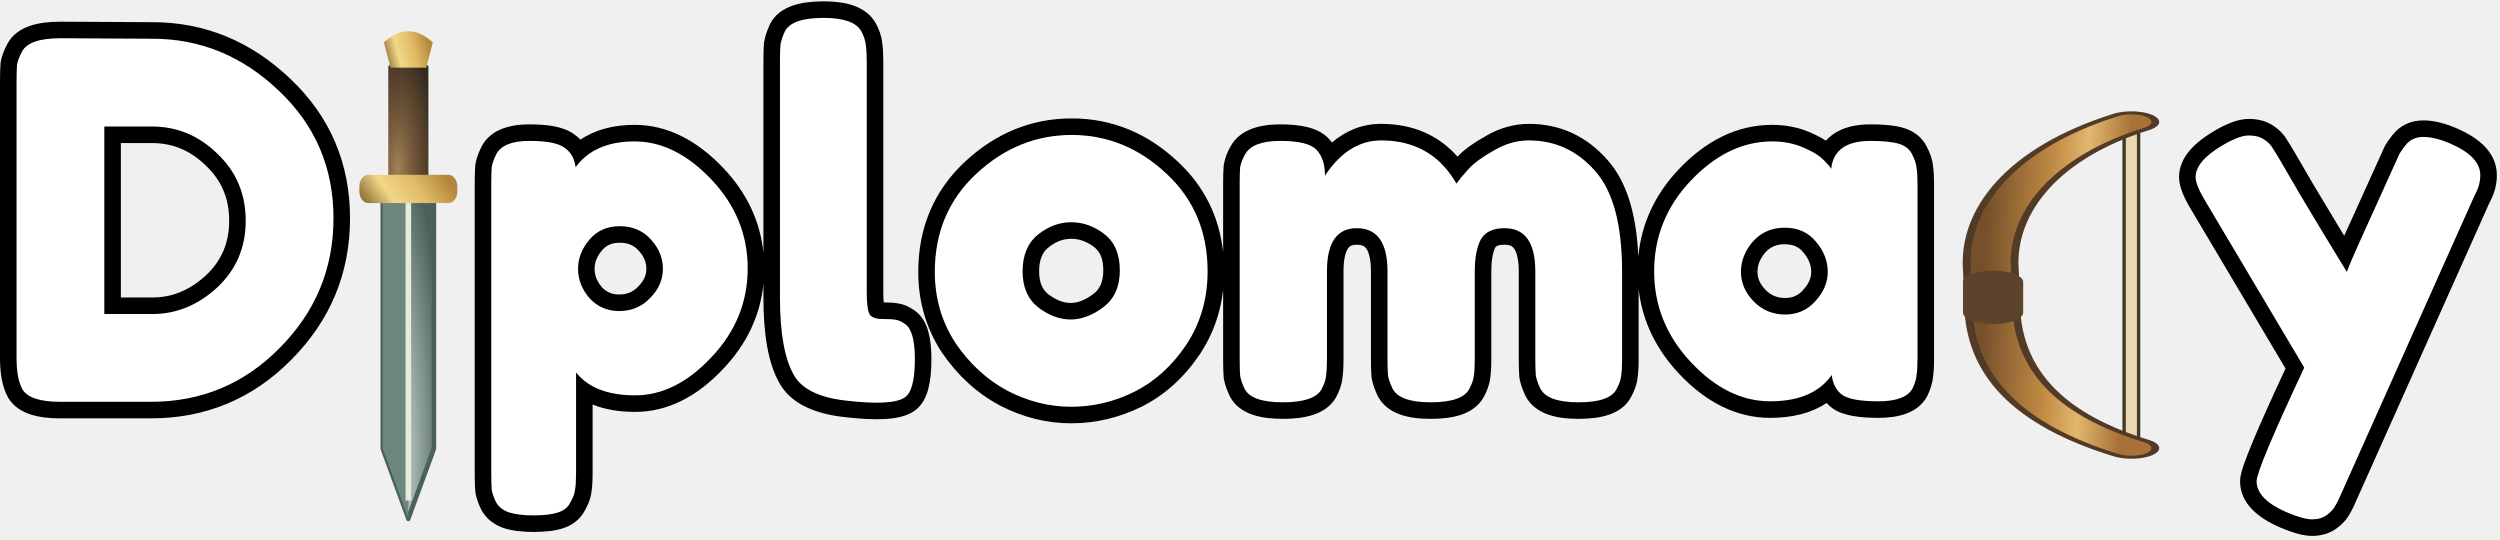
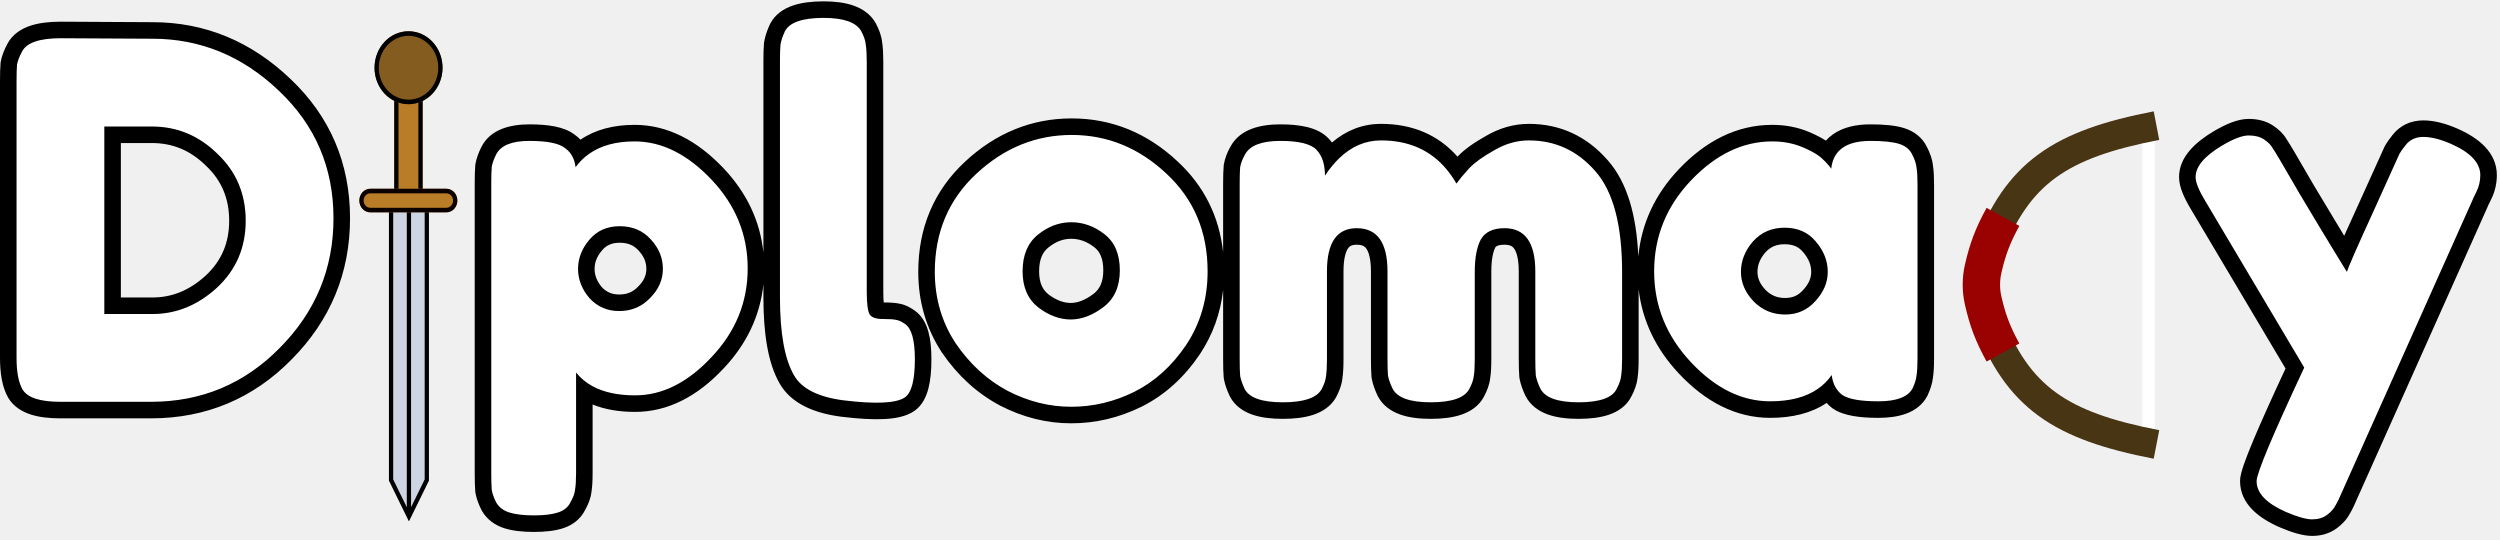
<svg xmlns="http://www.w3.org/2000/svg" width="756" height="163" viewBox="0 0 756 163" fill="none">
  <path d="M18.35 11.558L46.1 11.708C60.6 11.708 73.35 16.958 84.35 27.458C95.35 37.858 100.85 50.708 100.85 66.008C100.85 81.208 95.45 94.258 84.65 105.158C73.95 116.058 60.95 121.508 45.65 121.508H18.2C12.1 121.508 8.3 120.258 6.8 117.758C5.6 115.658 5 112.458 5 108.158V24.758C5 22.358 5.05 20.608 5.15 19.508C5.35 18.408 5.85 17.108 6.65 15.608C8.05 12.908 11.95 11.558 18.35 11.558ZM46.1 94.958C53.3 94.958 59.8 92.308 65.6 87.008C71.4 81.608 74.3 74.858 74.3 66.758C74.3 58.658 71.45 51.908 65.75 46.508C60.15 41.008 53.55 38.258 45.95 38.258H31.55V94.958H46.1Z" fill="white" />
  <path d="M148.555 143.108V55.508C148.555 53.208 148.605 51.508 148.705 50.408C148.905 49.308 149.355 48.058 150.055 46.658C151.455 43.958 154.805 42.608 160.105 42.608C165.405 42.608 168.955 43.308 170.755 44.708C172.655 46.008 173.755 47.958 174.055 50.558C177.855 45.358 183.805 42.758 191.905 42.758C200.105 42.758 207.855 46.608 215.155 54.308C222.455 62.008 226.105 70.958 226.105 81.158C226.105 91.358 222.455 100.308 215.155 108.008C207.955 115.708 200.255 119.558 192.055 119.558C183.855 119.558 177.905 117.258 174.205 112.658V142.958C174.205 145.258 174.105 146.958 173.905 148.058C173.805 149.158 173.355 150.408 172.555 151.808C171.855 153.308 170.605 154.358 168.805 154.958C167.005 155.558 164.555 155.858 161.455 155.858C158.355 155.858 155.855 155.558 153.955 154.958C152.155 154.358 150.855 153.358 150.055 151.958C149.355 150.558 148.905 149.308 148.705 148.208C148.605 147.108 148.555 145.408 148.555 143.108ZM178.255 72.458C175.955 75.158 174.805 78.108 174.805 81.308C174.805 84.508 175.955 87.458 178.255 90.158C180.655 92.758 183.655 94.058 187.255 94.058C190.955 94.058 194.055 92.758 196.555 90.158C199.155 87.558 200.455 84.608 200.455 81.308C200.455 78.008 199.255 75.058 196.855 72.458C194.455 69.758 191.305 68.408 187.405 68.408C183.605 68.408 180.555 69.758 178.255 72.458Z" fill="white" />
  <path d="M235.859 18.608C235.859 16.308 235.909 14.608 236.009 13.508C236.209 12.308 236.659 10.958 237.359 9.458C238.759 6.758 242.659 5.408 249.059 5.408C255.159 5.408 258.959 6.758 260.459 9.458C261.259 10.958 261.709 12.308 261.809 13.508C262.009 14.708 262.109 16.458 262.109 18.758V88.208C262.109 91.808 262.409 94.108 263.009 95.108C263.609 96.008 264.909 96.458 266.909 96.458C269.009 96.458 270.409 96.558 271.109 96.758C271.809 96.858 272.659 97.258 273.659 97.958C275.659 99.258 276.659 102.808 276.659 108.608C276.659 114.908 275.659 118.758 273.659 120.158C271.059 121.958 264.859 122.258 255.059 121.058C247.359 120.058 242.359 117.508 240.059 113.408C237.259 108.508 235.859 100.708 235.859 90.008V18.608Z" fill="white" />
  <path d="M282.682 82.208C282.682 70.208 286.882 60.308 295.282 52.508C303.682 44.708 313.282 40.808 324.082 40.808C334.882 40.808 344.432 44.708 352.732 52.508C361.032 60.208 365.182 70.058 365.182 82.058C365.182 90.358 363.032 97.758 358.732 104.258C354.432 110.658 349.182 115.408 342.982 118.508C336.882 121.508 330.532 123.008 323.932 123.008C317.332 123.008 310.932 121.408 304.732 118.208C298.532 114.908 293.282 110.108 288.982 103.808C284.782 97.408 282.682 90.208 282.682 82.208ZM314.032 93.008C317.232 95.408 320.482 96.608 323.782 96.608C327.082 96.608 330.382 95.358 333.682 92.858C336.982 90.358 338.632 86.658 338.632 81.758C338.632 76.858 337.082 73.208 333.982 70.808C330.882 68.408 327.532 67.208 323.932 67.208C320.332 67.208 316.982 68.458 313.882 70.958C310.782 73.458 309.232 77.158 309.232 82.058C309.232 86.858 310.832 90.508 314.032 93.008Z" fill="white" />
  <path d="M400.673 53.108C405.373 46.008 411.023 42.458 417.623 42.458C427.823 42.458 435.423 46.808 440.423 55.508C441.523 54.008 442.823 52.458 444.323 50.858C445.923 49.158 448.423 47.358 451.823 45.458C455.223 43.458 458.723 42.458 462.323 42.458C470.323 42.458 477.023 45.558 482.423 51.758C487.823 57.858 490.523 68.008 490.523 82.208V108.458C490.523 110.758 490.423 112.508 490.223 113.708C490.123 114.808 489.673 116.108 488.873 117.608C487.573 120.308 483.723 121.658 477.323 121.658C471.023 121.658 467.173 120.258 465.773 117.458C465.073 115.958 464.623 114.658 464.423 113.558C464.323 112.358 464.273 110.608 464.273 108.308V82.058C464.273 73.358 461.173 69.008 454.973 69.008C451.473 69.008 449.073 70.158 447.773 72.458C446.573 74.758 445.973 78.008 445.973 82.208V108.458C445.973 110.858 445.873 112.608 445.673 113.708C445.573 114.808 445.123 116.108 444.323 117.608C442.923 120.308 439.023 121.658 432.623 121.658C426.323 121.658 422.473 120.258 421.073 117.458C420.373 115.958 419.923 114.658 419.723 113.558C419.623 112.358 419.573 110.608 419.573 108.308V82.058C419.573 73.358 416.473 69.008 410.273 69.008C404.273 69.008 401.273 73.358 401.273 82.058V108.608C401.273 110.908 401.173 112.658 400.973 113.858C400.873 114.958 400.423 116.258 399.623 117.758C398.123 120.358 394.223 121.658 387.923 121.658C381.623 121.658 377.773 120.308 376.373 117.608C375.673 116.108 375.223 114.808 375.023 113.708C374.923 112.608 374.873 110.858 374.873 108.458V55.658C374.873 53.358 374.923 51.658 375.023 50.558C375.223 49.358 375.723 48.058 376.523 46.658C378.023 43.958 381.573 42.608 387.173 42.608C392.773 42.608 396.423 43.508 398.123 45.308C399.823 47.108 400.673 49.708 400.673 53.108Z" fill="white" />
  <path d="M553.761 51.008C554.361 45.408 558.311 42.608 565.611 42.608C569.511 42.608 572.411 42.908 574.311 43.508C576.211 44.108 577.511 45.158 578.211 46.658C579.011 48.158 579.461 49.508 579.561 50.708C579.761 51.808 579.861 53.508 579.861 55.808V108.308C579.861 110.608 579.761 112.358 579.561 113.558C579.461 114.658 579.061 115.958 578.361 117.458C576.961 120.058 573.511 121.358 568.011 121.358C562.611 121.358 558.961 120.708 557.061 119.408C555.261 118.008 554.211 116.008 553.911 113.408C550.211 118.708 544.011 121.358 535.311 121.358C526.711 121.358 518.711 117.408 511.311 109.508C503.911 101.608 500.211 92.458 500.211 82.058C500.211 71.558 503.911 62.408 511.311 54.608C518.811 46.708 527.011 42.758 535.911 42.758C539.311 42.758 542.411 43.358 545.211 44.558C548.011 45.758 549.961 46.908 551.061 48.008C552.161 49.008 553.061 50.008 553.761 51.008ZM526.461 82.208C526.461 85.508 527.761 88.508 530.361 91.208C532.961 93.808 536.111 95.108 539.811 95.108C543.511 95.108 546.561 93.758 548.961 91.058C551.461 88.358 552.711 85.408 552.711 82.208C552.711 78.908 551.511 75.858 549.111 73.058C546.811 70.258 543.661 68.858 539.661 68.858C535.761 68.858 532.561 70.258 530.061 73.058C527.661 75.858 526.461 78.908 526.461 82.208Z" fill="white" />
  <path d="M741.195 43.508C747.095 46.108 750.045 49.258 750.045 52.958C750.045 54.758 749.645 56.458 748.845 58.058C748.045 59.658 747.645 60.508 747.645 60.608L708.345 148.508C707.545 150.408 706.845 151.858 706.245 152.858C705.745 153.858 704.895 154.808 703.695 155.708C702.495 156.608 700.995 157.058 699.195 157.058C697.395 157.058 694.745 156.308 691.245 154.808C685.345 152.208 682.395 149.108 682.395 145.508C682.395 143.108 687.195 131.658 696.795 111.158L666.945 60.908C664.945 57.608 663.945 55.158 663.945 53.558C663.945 50.358 666.645 47.158 672.045 43.958C675.445 41.958 678.095 40.958 679.995 40.958C681.895 40.958 683.445 41.358 684.645 42.158C685.845 42.958 686.695 43.808 687.195 44.708C687.795 45.508 690.545 50.158 695.445 58.658C700.445 67.058 705.195 74.908 709.695 82.208C710.195 80.608 712.895 74.458 717.795 63.758C722.695 52.958 725.295 47.208 725.595 46.508C725.995 45.808 726.595 44.958 727.395 43.958C728.695 42.258 730.495 41.408 732.795 41.408C735.195 41.408 737.995 42.108 741.195 43.508Z" fill="white" />
  <path fill-rule="evenodd" clip-rule="evenodd" d="M18.35 6.558L18.377 6.558L46.114 6.708C61.958 6.711 75.919 12.502 87.794 23.833C99.799 35.188 105.85 49.354 105.85 66.008C105.85 82.536 99.922 96.844 88.21 108.669C76.569 120.523 62.286 126.508 45.65 126.508H18.2C14.867 126.508 11.808 126.174 9.213 125.32C6.597 124.46 4.077 122.937 2.513 120.33C2.494 120.3 2.476 120.269 2.459 120.239C0.609 117.001 0 112.745 0 108.158V24.758C0 22.339 0.049 20.396 0.171 19.055C0.184 18.907 0.204 18.76 0.231 18.613C0.557 16.82 1.301 15.015 2.226 13.277C3.703 10.453 6.278 8.784 8.989 7.845C11.672 6.917 14.865 6.558 18.35 6.558ZM6.65 15.608C5.85 17.108 5.35 18.408 5.15 19.508C5.05 20.608 5 22.358 5 24.758V108.158C5 112.458 5.6 115.658 6.8 117.758C8.3 120.258 12.1 121.508 18.2 121.508H45.65C60.95 121.508 73.95 116.058 84.65 105.158C95.45 94.258 100.85 81.208 100.85 66.008C100.85 50.708 95.35 37.858 84.35 27.458C73.35 16.958 60.6 11.708 46.1 11.708L18.35 11.558C11.95 11.558 8.05 12.908 6.65 15.608ZM65.75 46.508C60.15 41.008 53.55 38.258 45.95 38.258H31.55V94.958H46.1C53.3 94.958 59.8 92.308 65.6 87.008C71.4 81.608 74.3 74.858 74.3 66.758C74.3 58.658 71.45 51.908 65.75 46.508ZM62.21 83.333C57.245 87.863 51.926 89.958 46.1 89.958H36.55V43.258H45.95C52.192 43.258 57.547 45.46 62.246 50.075C62.253 50.081 62.26 50.088 62.266 50.094C62.281 50.109 62.296 50.123 62.311 50.138C66.98 54.56 69.3 59.982 69.3 66.758C69.3 73.497 66.957 78.905 62.21 83.333ZM143.725 49.955C143.739 49.807 143.759 49.66 143.785 49.513C144.096 47.803 144.748 46.09 145.583 44.422C145.594 44.4 145.605 44.378 145.616 44.356C148.38 39.025 154.375 37.608 160.105 37.608C162.944 37.608 165.506 37.793 167.709 38.227C169.797 38.639 171.945 39.346 173.696 40.663C174.377 41.14 174.99 41.666 175.538 42.236C180.025 39.171 185.599 37.758 191.905 37.758C201.851 37.758 210.831 42.48 218.783 50.868C225.785 58.253 229.856 66.806 230.859 76.393V18.608C230.859 16.282 230.908 14.393 231.03 13.055C231.041 12.931 231.057 12.808 231.077 12.686C231.373 10.911 232.001 9.117 232.828 7.343C232.858 7.28 232.889 7.218 232.921 7.156C234.394 4.314 236.979 2.637 239.699 1.695C242.382 0.767 245.574 0.408 249.059 0.408C252.418 0.408 255.52 0.771 258.158 1.709C260.847 2.664 263.327 4.325 264.83 7.03C264.84 7.048 264.85 7.066 264.86 7.085L264.871 7.105C265.835 8.912 266.566 10.858 266.772 12.878C267.018 14.463 267.109 16.472 267.109 18.758V88.208C267.109 89.575 267.157 90.647 267.234 91.459C268.984 91.466 270.78 91.538 272.147 91.863C273.831 92.177 275.31 93.017 276.466 93.82C278.858 95.413 280.073 97.934 280.722 100.24C281.396 102.633 281.659 105.479 281.659 108.608C281.659 111.966 281.399 114.975 280.749 117.477C280.126 119.877 278.951 122.557 276.527 124.254L276.505 124.269C273.995 126.007 270.59 126.568 267.301 126.727C263.802 126.896 259.49 126.638 254.452 126.021L254.415 126.016C246.174 124.946 239.177 122.036 235.709 115.872C232.247 109.802 230.859 100.916 230.859 90.008V85.923C229.857 95.505 225.789 104.053 218.795 111.435C210.938 119.833 202.003 124.558 192.055 124.558C187.328 124.558 182.985 123.862 179.205 122.324V142.958C179.205 145.21 179.117 147.205 178.86 148.744C178.643 150.658 177.912 152.475 176.989 154.124C175.605 156.939 173.213 158.759 170.386 159.701C167.856 160.545 164.797 160.858 161.455 160.858C158.094 160.858 155.028 160.54 152.449 159.726C152.424 159.718 152.399 159.71 152.374 159.701C149.625 158.785 147.229 157.091 145.713 154.439C145.678 154.376 145.643 154.312 145.61 154.248C145.601 154.23 145.592 154.212 145.583 154.194C144.748 152.525 144.096 150.813 143.785 149.102C143.759 148.956 143.739 148.809 143.725 148.661C143.604 147.323 143.555 145.434 143.555 143.108V55.508C143.555 53.182 143.604 51.293 143.725 49.955ZM172.555 151.808C173.355 150.408 173.805 149.158 173.905 148.058C174.105 146.958 174.205 145.258 174.205 142.958V112.658C175.567 114.351 177.233 115.732 179.205 116.802C182.59 118.639 186.873 119.558 192.055 119.558C200.255 119.558 207.955 115.708 215.155 108.008C222.455 100.308 226.105 91.358 226.105 81.158C226.105 70.958 222.455 62.008 215.155 54.308C207.855 46.608 200.105 42.758 191.905 42.758C186.307 42.758 181.737 43.999 178.193 46.483C176.608 47.593 175.229 48.951 174.055 50.558C173.811 48.447 173.04 46.765 171.742 45.511C171.442 45.22 171.112 44.953 170.755 44.708C168.955 43.308 165.405 42.608 160.105 42.608C154.805 42.608 151.455 43.958 150.055 46.658C149.355 48.058 148.905 49.308 148.705 50.408C148.605 51.508 148.555 53.208 148.555 55.508V143.108C148.555 145.408 148.605 147.108 148.705 148.208C148.905 149.308 149.355 150.558 150.055 151.958C150.855 153.358 152.155 154.358 153.955 154.958C155.855 155.558 158.355 155.858 161.455 155.858C164.555 155.858 167.005 155.558 168.805 154.958C170.605 154.358 171.855 153.308 172.555 151.808ZM240.059 113.408C242.359 117.508 247.359 120.058 255.059 121.058C264.859 122.258 271.059 121.958 273.659 120.158C275.659 118.758 276.659 114.908 276.659 108.608C276.659 102.808 275.659 99.258 273.659 97.958C272.659 97.258 271.809 96.858 271.109 96.758C270.409 96.558 269.009 96.458 266.909 96.458C264.909 96.458 263.609 96.008 263.009 95.108C262.409 94.108 262.109 91.808 262.109 88.208V18.758C262.109 16.458 262.009 14.708 261.809 13.508C261.709 12.308 261.259 10.958 260.459 9.458C258.959 6.758 255.159 5.408 249.059 5.408C242.659 5.408 238.759 6.758 237.359 9.458C236.659 10.958 236.209 12.308 236.009 13.508C235.909 14.608 235.859 16.308 235.859 18.608V90.008C235.859 100.708 237.259 108.508 240.059 113.408ZM192.997 86.645C193.004 86.637 193.012 86.63 193.019 86.622C194.799 84.843 195.455 83.125 195.455 81.308C195.455 79.361 194.795 77.599 193.181 75.849C193.159 75.826 193.138 75.803 193.118 75.78C191.748 74.239 190.004 73.408 187.405 73.408C184.951 73.408 183.336 74.203 182.061 75.7C180.442 77.601 179.805 79.427 179.805 81.308C179.805 83.163 180.425 84.965 181.995 86.837C183.414 88.343 185.057 89.058 187.255 89.058C189.634 89.058 191.42 88.284 192.951 86.692C192.966 86.676 192.981 86.66 192.997 86.645ZM362.902 107.017L362.882 107.046C358.155 114.081 352.275 119.451 345.218 122.98L345.188 122.995C338.423 126.322 331.32 128.008 323.932 128.008C316.488 128.008 309.306 126.195 302.438 122.651C302.42 122.641 302.401 122.631 302.382 122.622C295.408 118.91 289.568 113.536 284.852 106.627C284.835 106.602 284.818 106.576 284.801 106.551C280.042 99.298 277.682 91.136 277.682 82.208C277.682 68.891 282.408 57.639 291.879 48.844C301.142 40.243 311.937 35.808 324.082 35.808C336.224 35.808 346.975 40.242 356.145 48.854C364.13 56.267 368.693 65.492 369.873 76.274V55.658C369.873 53.332 369.922 51.443 370.044 50.105C370.055 49.981 370.071 49.858 370.091 49.736C370.413 47.806 371.171 45.95 372.168 44.201C375.096 38.966 381.251 37.608 387.173 37.608C390.2 37.608 392.95 37.847 395.308 38.428C397.615 38.997 399.99 40.003 401.758 41.875C402.129 42.267 402.469 42.676 402.78 43.099C407.009 39.487 411.955 37.458 417.623 37.458C427.146 37.458 434.967 40.806 440.742 47.367C442.836 45.163 445.801 43.099 449.337 41.119C453.416 38.73 457.766 37.458 462.323 37.458C471.807 37.458 479.862 41.213 486.179 48.458C492.074 55.126 494.88 65.119 495.424 77.529C496.374 67.578 500.498 58.741 507.684 51.166L507.685 51.165C515.902 42.51 525.342 37.758 535.911 37.758C539.909 37.758 543.69 38.466 547.181 39.962C548.978 40.733 550.681 41.576 552.145 42.529C552.767 41.835 553.478 41.199 554.282 40.629C557.432 38.396 561.421 37.608 565.611 37.608C569.631 37.608 573.161 37.901 575.817 38.74C578.715 39.655 581.256 41.465 582.68 44.413C583.61 46.179 584.313 48.076 584.52 50.043C584.774 51.579 584.861 53.566 584.861 55.808V108.308C584.861 110.602 584.769 112.618 584.521 114.206C584.324 116.028 583.698 117.845 582.892 119.572C582.868 119.624 582.843 119.675 582.817 119.725C582.8 119.76 582.782 119.794 582.763 119.828C579.937 125.078 573.769 126.358 568.011 126.358C565.137 126.358 562.559 126.187 560.347 125.793C558.201 125.411 556.022 124.756 554.238 123.534C554.154 123.477 554.071 123.417 553.991 123.355C553.393 122.889 552.85 122.386 552.361 121.849C547.751 124.966 541.917 126.358 535.311 126.358C524.989 126.358 515.747 121.557 507.662 112.926C500.726 105.522 496.637 97.001 495.523 87.485V108.458C495.523 110.754 495.431 112.771 495.183 114.359C494.971 116.285 494.238 118.158 493.327 119.881C491.908 122.741 489.345 124.424 486.665 125.364C483.995 126.3 480.804 126.658 477.323 126.658C473.87 126.658 470.687 126.283 468.002 125.307C465.257 124.309 462.732 122.557 461.301 119.694C461.281 119.654 461.261 119.613 461.242 119.572C460.439 117.851 459.808 116.123 459.504 114.452C459.475 114.294 459.454 114.134 459.44 113.973C459.323 112.562 459.273 110.646 459.273 108.308V82.058C459.273 78.15 458.55 76.117 457.876 75.172C457.425 74.539 456.754 74.008 454.973 74.008C452.817 74.008 452.331 74.578 452.166 74.848C451.518 76.139 450.973 78.445 450.973 82.208V108.458C450.973 110.791 450.886 112.843 450.629 114.393C450.41 116.328 449.667 118.209 448.747 119.938C447.27 122.763 444.695 124.432 441.984 125.37C439.301 126.299 436.108 126.658 432.623 126.658C429.17 126.658 425.987 126.283 423.302 125.307C420.557 124.309 418.032 122.557 416.601 119.694C416.581 119.654 416.561 119.613 416.542 119.572C415.739 117.851 415.108 116.123 414.804 114.452C414.775 114.294 414.754 114.134 414.74 113.973C414.623 112.562 414.573 110.646 414.573 108.308V82.058C414.573 78.15 413.85 76.117 413.176 75.172C412.725 74.539 412.054 74.008 410.273 74.008C408.658 74.008 408.068 74.487 407.639 75.109C406.979 76.067 406.273 78.128 406.273 82.058V108.608C406.273 110.904 406.181 112.921 405.933 114.509C405.718 116.464 404.966 118.366 404.035 120.111C404.009 120.16 403.982 120.208 403.954 120.256C402.399 122.953 399.833 124.533 397.154 125.426C394.499 126.311 391.356 126.658 387.923 126.658C384.482 126.658 381.32 126.298 378.656 125.364C375.948 124.414 373.397 122.731 371.934 119.909C371.902 119.848 371.872 119.785 371.842 119.722C371.039 118.001 370.408 116.273 370.104 114.602C370.077 114.456 370.057 114.309 370.044 114.161C369.922 112.819 369.873 110.876 369.873 108.458V87.662C369.083 94.69 366.771 101.168 362.902 107.017ZM400.973 113.858C401.173 112.658 401.273 110.908 401.273 108.608V82.058C401.273 73.358 404.273 69.008 410.273 69.008C416.473 69.008 419.573 73.358 419.573 82.058V108.308C419.573 110.608 419.623 112.358 419.723 113.558C419.923 114.658 420.373 115.958 421.073 117.458C422.473 120.258 426.323 121.658 432.623 121.658C439.023 121.658 442.923 120.308 444.323 117.608C445.123 116.108 445.573 114.808 445.673 113.708C445.873 112.608 445.973 110.858 445.973 108.458V82.208C445.973 78.008 446.573 74.758 447.773 72.458C449.073 70.158 451.473 69.008 454.973 69.008C461.173 69.008 464.273 73.358 464.273 82.058V108.308C464.273 110.608 464.323 112.358 464.423 113.558C464.623 114.658 465.073 115.958 465.773 117.458C467.173 120.258 471.023 121.658 477.323 121.658C483.723 121.658 487.573 120.308 488.873 117.608C489.673 116.108 490.123 114.808 490.223 113.708C490.423 112.508 490.523 110.758 490.523 108.458V82.208C490.523 68.008 487.823 57.858 482.423 51.758C477.023 45.558 470.323 42.458 462.323 42.458C458.723 42.458 455.223 43.458 451.823 45.458C448.423 47.358 445.923 49.158 444.323 50.858C444.144 51.049 443.967 51.239 443.794 51.429C442.515 52.828 441.392 54.187 440.423 55.508C439.512 53.923 438.515 52.482 437.431 51.186C432.568 45.367 425.965 42.458 417.623 42.458C412.943 42.458 408.74 44.243 405.015 47.814C403.487 49.278 402.04 51.043 400.673 53.108C400.673 50.52 400.181 48.395 399.195 46.734C398.886 46.213 398.529 45.738 398.123 45.308C396.423 43.508 392.773 42.608 387.173 42.608C381.573 42.608 378.023 43.958 376.523 46.658C375.723 48.058 375.223 49.358 375.023 50.558C374.923 51.658 374.873 53.358 374.873 55.658V108.458C374.873 110.858 374.923 112.608 375.023 113.708C375.223 114.808 375.673 116.108 376.373 117.608C377.773 120.308 381.623 121.658 387.923 121.658C394.223 121.658 398.123 120.358 399.623 117.758C400.423 116.258 400.873 114.958 400.973 113.858ZM549.777 117.554C551.392 116.424 552.77 115.042 553.911 113.408C554.156 115.536 554.904 117.262 556.154 118.586C556.432 118.879 556.734 119.154 557.061 119.408C558.961 120.708 562.611 121.358 568.011 121.358C573.511 121.358 576.961 120.058 578.361 117.458C579.061 115.958 579.461 114.658 579.561 113.558C579.761 112.358 579.861 110.608 579.861 108.308V55.808C579.861 53.508 579.761 51.808 579.561 50.708C579.461 49.508 579.011 48.158 578.211 46.658C577.511 45.158 576.211 44.108 574.311 43.508C572.411 42.908 569.511 42.608 565.611 42.608C561.116 42.608 557.891 43.669 555.937 45.792C554.717 47.117 553.992 48.856 553.761 51.008C553.061 50.008 552.161 49.008 551.061 48.008C550.678 47.625 550.192 47.236 549.603 46.841C548.5 46.101 547.036 45.34 545.211 44.558C542.411 43.358 539.311 42.758 535.911 42.758C527.011 42.758 518.811 46.708 511.311 54.608C503.911 62.408 500.211 71.558 500.211 82.058C500.211 92.458 503.911 101.608 511.311 109.508C518.711 117.408 526.711 121.358 535.311 121.358C541.329 121.358 546.151 120.09 549.777 117.554ZM352.732 52.508C344.432 44.708 334.882 40.808 324.082 40.808C313.282 40.808 303.682 44.708 295.282 52.508C286.882 60.308 282.682 70.208 282.682 82.208C282.682 90.208 284.782 97.408 288.982 103.808C293.282 110.108 298.532 114.908 304.732 118.208C310.932 121.408 317.332 123.008 323.932 123.008C330.532 123.008 336.882 121.508 342.982 118.508C349.182 115.408 354.432 110.658 358.732 104.258C363.032 97.758 365.182 90.358 365.182 82.058C365.182 70.058 361.032 60.208 352.732 52.508ZM317.074 89.039C319.579 90.908 321.788 91.608 323.782 91.608C325.74 91.608 328.007 90.884 330.662 88.872C332.477 87.497 333.632 85.416 333.632 81.758C333.632 77.978 332.496 75.981 330.921 74.761C328.614 72.976 326.323 72.208 323.932 72.208C321.596 72.208 319.332 72.986 317.02 74.85C315.367 76.184 314.232 78.287 314.232 82.058C314.232 85.608 315.335 87.665 317.074 89.039ZM314.032 93.008C317.232 95.408 320.482 96.608 323.782 96.608C327.082 96.608 330.382 95.358 333.682 92.858C336.982 90.358 338.632 86.658 338.632 81.758C338.632 76.858 337.082 73.208 333.982 70.808C330.882 68.408 327.532 67.208 323.932 67.208C320.332 67.208 316.982 68.458 313.882 70.958C310.782 73.458 309.232 77.158 309.232 82.058C309.232 86.858 310.832 90.508 314.032 93.008ZM545.275 76.264L545.247 76.231C544.004 74.717 542.341 73.858 539.661 73.858C537.14 73.858 535.327 74.684 533.823 76.352C532.128 78.345 531.461 80.256 531.461 82.208C531.461 84.025 532.12 85.812 533.929 87.704C535.577 89.338 537.443 90.108 539.811 90.108C542.122 90.108 543.799 89.339 545.224 87.736C545.246 87.711 545.269 87.686 545.292 87.661C547.074 85.737 547.711 83.96 547.711 82.208C547.711 80.243 547.035 78.319 545.315 76.312C545.301 76.296 545.288 76.28 545.275 76.264ZM743.199 38.927L743.212 38.932C749.489 41.699 755.045 46.078 755.045 52.958C755.045 55.529 754.467 57.995 753.317 60.294C752.922 61.084 752.644 61.654 752.469 62.024C752.43 62.109 752.399 62.174 752.377 62.223C752.328 62.367 752.272 62.509 752.21 62.649L712.932 150.499C712.138 152.381 711.368 154.01 710.623 155.279C709.677 157.082 708.261 158.534 706.695 159.708C704.467 161.379 701.855 162.058 699.195 162.058C696.309 162.058 692.858 160.939 689.276 159.404L689.229 159.383C683.025 156.649 677.395 152.333 677.395 145.508C677.395 144.551 677.606 143.606 677.778 142.937C677.975 142.174 678.247 141.309 678.571 140.374C679.221 138.498 680.167 136.09 681.384 133.187C683.63 127.829 686.889 120.571 691.146 111.438L662.669 63.499C662.665 63.493 662.661 63.486 662.657 63.479C661.582 61.704 660.697 60.029 660.066 58.485C659.46 57.001 658.945 55.293 658.945 53.558C658.945 47.421 663.971 42.931 669.496 39.656L669.51 39.648C673.015 37.586 676.663 35.958 679.995 35.958C682.574 35.958 685.174 36.501 687.419 37.998C688.951 39.019 690.403 40.323 691.411 42.011C691.963 42.816 692.879 44.335 694.012 46.25C695.398 48.594 697.315 51.89 699.761 56.132C702.901 61.408 705.942 66.466 708.884 71.304C710.07 68.649 711.526 65.44 713.248 61.679C718.166 50.839 720.727 45.174 721 44.538C721.075 44.363 721.16 44.193 721.254 44.027C721.828 43.023 722.593 41.959 723.46 40.873C725.783 37.865 729.092 36.408 732.795 36.408C736.125 36.408 739.632 37.366 743.199 38.927ZM727.395 43.958C726.595 44.958 725.995 45.808 725.595 46.508C725.295 47.208 722.695 52.958 717.795 63.758C715.319 69.165 713.405 73.411 712.052 76.494C710.728 79.512 709.943 81.416 709.695 82.208C708.622 80.466 707.534 78.693 706.432 76.889C702.914 71.131 699.252 65.054 695.445 58.658C690.545 50.158 687.795 45.508 687.195 44.708C686.695 43.808 685.845 42.958 684.645 42.158C683.445 41.358 681.895 40.958 679.995 40.958C678.095 40.958 675.445 41.958 672.045 43.958C666.645 47.158 663.945 50.358 663.945 53.558C663.945 55.158 664.945 57.608 666.945 60.908L696.795 111.158C687.195 131.658 682.395 143.108 682.395 145.508C682.395 149.108 685.345 152.208 691.245 154.808C694.745 156.308 697.395 157.058 699.195 157.058C700.995 157.058 702.495 156.608 703.695 155.708C704.895 154.808 705.745 153.858 706.245 152.858C706.845 151.858 707.545 150.408 708.345 148.508L747.645 60.608C747.645 60.508 748.045 59.658 748.845 58.058C749.645 56.458 750.045 54.758 750.045 52.958C750.045 49.258 747.095 46.108 741.195 43.508C737.995 42.108 735.195 41.408 732.795 41.408C730.495 41.408 728.695 42.258 727.395 43.958ZM174.805 81.308C174.805 78.108 175.955 75.158 178.255 72.458C180.555 69.758 183.605 68.408 187.405 68.408C191.305 68.408 194.455 69.758 196.855 72.458C199.255 75.058 200.455 78.008 200.455 81.308C200.455 84.608 199.155 87.558 196.555 90.158C194.055 92.758 190.955 94.058 187.255 94.058C183.655 94.058 180.655 92.758 178.255 90.158C175.955 87.458 174.805 84.508 174.805 81.308ZM530.361 91.208C527.761 88.508 526.461 85.508 526.461 82.208C526.461 78.908 527.661 75.858 530.061 73.058C532.561 70.258 535.761 68.858 539.661 68.858C543.661 68.858 546.811 70.258 549.111 73.058C551.511 75.858 552.711 78.908 552.711 82.208C552.711 85.408 551.461 88.358 548.961 91.058C546.561 93.758 543.511 95.108 539.811 95.108C536.111 95.108 532.961 93.808 530.361 91.208Z" fill="black" />
-   <defs>
-     <linearGradient id="ar-archer-bow" x1="0" y1="0" x2="1" y2=".1">
-       <stop stop-color="#76502b" />
-       <stop offset=".45" stop-color="#c08a43" />
-       <stop offset=".7" stop-color="#e3b76e" />
-       <stop offset="1" stop-color="#a87137" />
-     </linearGradient>
-     <radialGradient id="nc-swordsman-steel" cx="76%" cy="18%" r="96%">
-       <stop offset="0.000" stop-color="#e1e6d9" />
-       <stop offset="0.333" stop-color="#a9b8b3" />
-       <stop offset="0.667" stop-color="#7b8e88" />
-       <stop offset="1.000" stop-color="#4b615b" />
-     </radialGradient>
-     <radialGradient id="nc-swordsman-dark-leather" cx="76%" cy="18%" r="96%">
-       <stop offset="0.000" stop-color="#a08156" />
-       <stop offset="0.333" stop-color="#785d3d" />
-       <stop offset="0.667" stop-color="#59432d" />
-       <stop offset="1.000" stop-color="#342b21" />
-     </radialGradient>
-     <linearGradient id="nc-swordsman-gold" x1="0" y1=".3" x2="1" y2=".1">
-       <stop offset="0.000" stop-color="#b4873c" />
-       <stop offset="0.333" stop-color="#e0bb65" />
-       <stop offset="0.667" stop-color="#f1d789" />
-       <stop offset="1.000" stop-color="#87632d" />
-     </linearGradient>
-   </defs>
-   <g id="logo-bow-placement" transform="matrix(0.6743886 0 0 0.2562049 537.9684 14.32893)">
-     <g id="logo-bow">
-       <path d="M158 88 L158 473" stroke="#423825" stroke-width="8" stroke-linecap="round" />
-       <path d="M158 88 L158 473" stroke="#ead9af" stroke-width="5" stroke-linecap="round" />
-       <path d="M158 88 C114 124 93 193 95 263 L96 320 C99 387 117 440 158 473" stroke="#513b27" stroke-width="25" stroke-linecap="round" />
-       <path d="M158 88 C114 124 93 193 95 263 L96 320 C99 387 117 440 158 473" stroke="url(#ar-archer-bow)" stroke-width="18" stroke-linecap="round" />
-       <path d="M96 277 L96 313" stroke="#5b432c" stroke-width="27" stroke-linecap="round" />
-     </g>
-   </g>
-   <g id="logo-sword-placement" transform="matrix(0.3368068 0 0 0.4497936 86.77056 -2.918535)">
-     <g id="logo-sword" transform="rotate(180 109 190)">
-       <path d="M91 244 H127 V329 Q109 341 91 329Z" fill="url(#nc-swordsman-dark-leather)" />
-       <path d="M86 72 L109 25 L132 72 V245 H86Z" fill="url(#nc-swordsman-steel)" stroke="#4a605b" stroke-width="4" stroke-linejoin="round" />
-       <path d="M109 25 L132 72 V245 H109Z" fill="#6d8780" />
-       <path d="M109 37 V242" stroke="#e6ecd9" stroke-width="5" />
-       <rect x="65" y="237" width="88" height="19" rx="8" fill="url(#nc-swordsman-gold)" />
-       <path d="M93 328 H125 L131 345 Q109 360 87 345Z" fill="url(#nc-swordsman-gold)" />
-     </g>
-   </g>
+   <path fill-rule="evenodd" clip-rule="evenodd" d="M647.822 133.931V37.988H651.59V133.931H647.822Z" fill="white" />
+   <path fill-rule="evenodd" clip-rule="evenodd" d="M616.507 46.608C625.287 40.223 636.559 36.52 651.283 33.672L652.952 42.304C638.641 45.071 628.889 48.473 621.678 53.718C614.585 58.876 609.536 66.126 605.283 77.456C603.174 83.074 603.174 89.314 605.283 94.933C609.536 106.262 614.585 113.512 621.678 118.67C628.889 123.915 638.641 127.317 652.952 130.085L651.283 138.716C636.559 135.868 625.287 132.165 616.507 125.78C607.609 119.309 601.701 110.405 597.053 98.022C594.196 90.412 594.196 81.977 597.053 74.366C601.701 61.984 607.609 53.08 616.507 46.608Z" fill="#473514" />
+   <path fill-rule="evenodd" clip-rule="evenodd" d="M594.206 79.993C595.649 73.703 597.313 69.105 600.747 62.866L610.649 68.317C607.744 73.594 606.443 77.204 605.222 82.522C604.684 84.869 604.684 87.318 605.222 89.665C606.443 94.984 607.744 98.593 610.649 103.87L600.747 109.321C597.313 103.082 595.649 98.484 594.206 92.194C593.285 88.182 593.285 84.005 594.206 79.993Z" fill="#9A0101" />
+   <path d="M127.808 60.54H119.217V23.678H127.808L127.808 60.54Z" fill="#B87D26" />
+   <path fill-rule="evenodd" clip-rule="evenodd" d="M120.506 59.158H126.52L126.52 25.061H120.506V59.158ZM127.808 60.54L127.808 23.678H119.217V60.54H127.808Z" fill="black" />
+   <path d="M113.256 20.481C113.256 14.389 117.86 9.451 123.539 9.451C129.218 9.451 133.822 14.389 133.822 20.481C133.822 26.573 129.218 31.511 123.539 31.511C117.86 31.511 113.256 26.573 113.256 20.481Z" fill="#855C1F" />
+   <path fill-rule="evenodd" clip-rule="evenodd" d="M123.539 10.833C118.572 10.833 114.545 15.153 114.545 20.481C114.545 25.809 118.572 30.129 123.539 30.129C128.507 30.129 132.533 25.809 132.533 20.481C132.533 15.153 128.507 10.833 123.539 10.833ZM123.539 9.451C117.86 9.451 113.256 14.389 113.256 20.481C113.256 26.573 117.86 31.511 123.539 31.511C129.218 31.511 133.822 26.573 133.822 20.481C133.822 14.389 129.218 9.451 123.539 9.451Z" fill="black" />
+   <path d="M129.711 145.33L123.662 157.658L117.614 145.33L117.614 59.283H123.662H129.711L129.711 145.33Z" fill="#CDD5E2" />
+   <path fill-rule="evenodd" clip-rule="evenodd" d="M123.018 153.377L123.018 60.665H118.902L118.902 144.988L123.018 153.377ZM117.614 145.33L117.614 59.283H129.711L129.711 145.33L123.662 157.658L117.614 145.33ZM124.307 153.377L124.307 60.665H128.422L128.422 144.988L124.307 153.377Z" fill="black" />
+   <path d="M138.302 60.647C138.302 62.617 136.813 64.215 134.975 64.215L111.99 64.215C110.153 64.215 108.663 62.617 108.663 60.647V60.647C108.663 58.676 110.153 57.078 111.99 57.078L134.975 57.078C136.813 57.078 138.302 58.676 138.302 60.647V60.647Z" fill="#B87D26" />
+   <path fill-rule="evenodd" clip-rule="evenodd" d="M111.99 62.833L134.975 62.833C136.101 62.833 137.013 61.854 137.013 60.647C137.013 59.439 136.101 58.46 134.975 58.46L111.99 58.46C110.864 58.46 109.952 59.439 109.952 60.647C109.952 61.854 110.864 62.833 111.99 62.833ZM134.975 64.215C136.813 64.215 138.302 62.617 138.302 60.647C138.302 58.676 136.813 57.078 134.975 57.078L111.99 57.078C110.153 57.078 108.663 58.676 108.663 60.647C108.663 62.617 110.153 64.215 111.99 64.215L134.975 64.215Z" fill="#0A0000" />
</svg>
